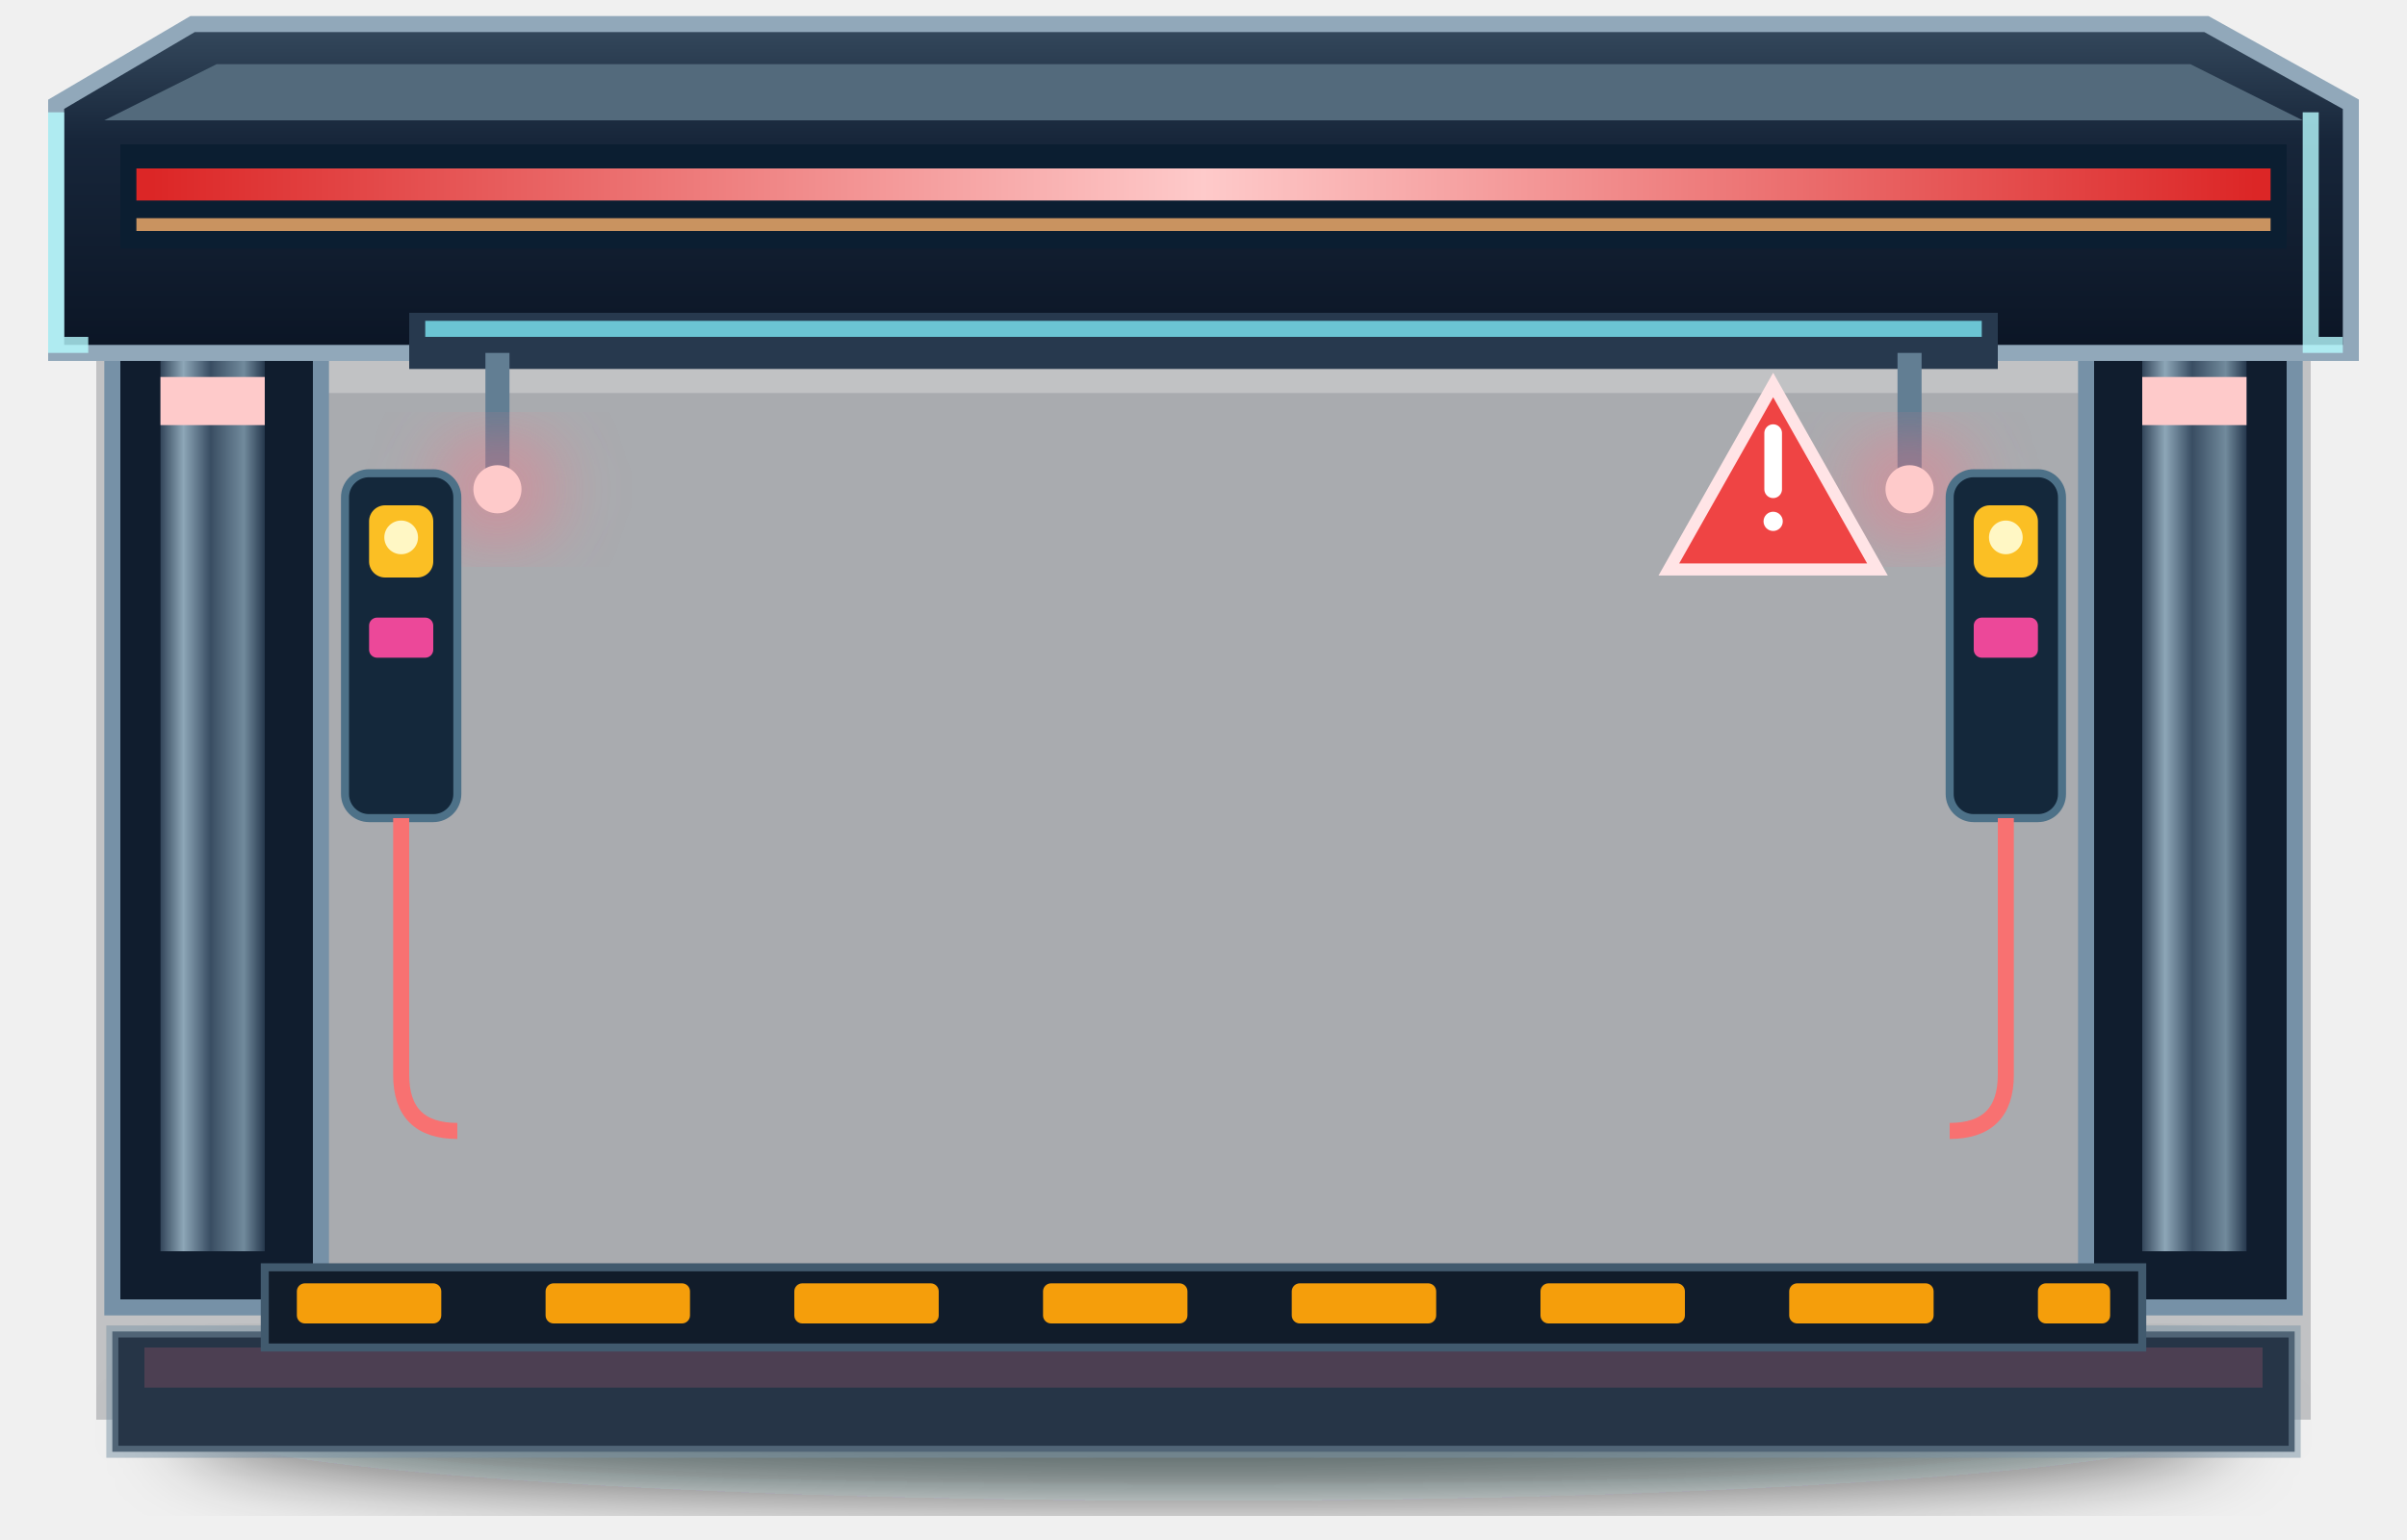
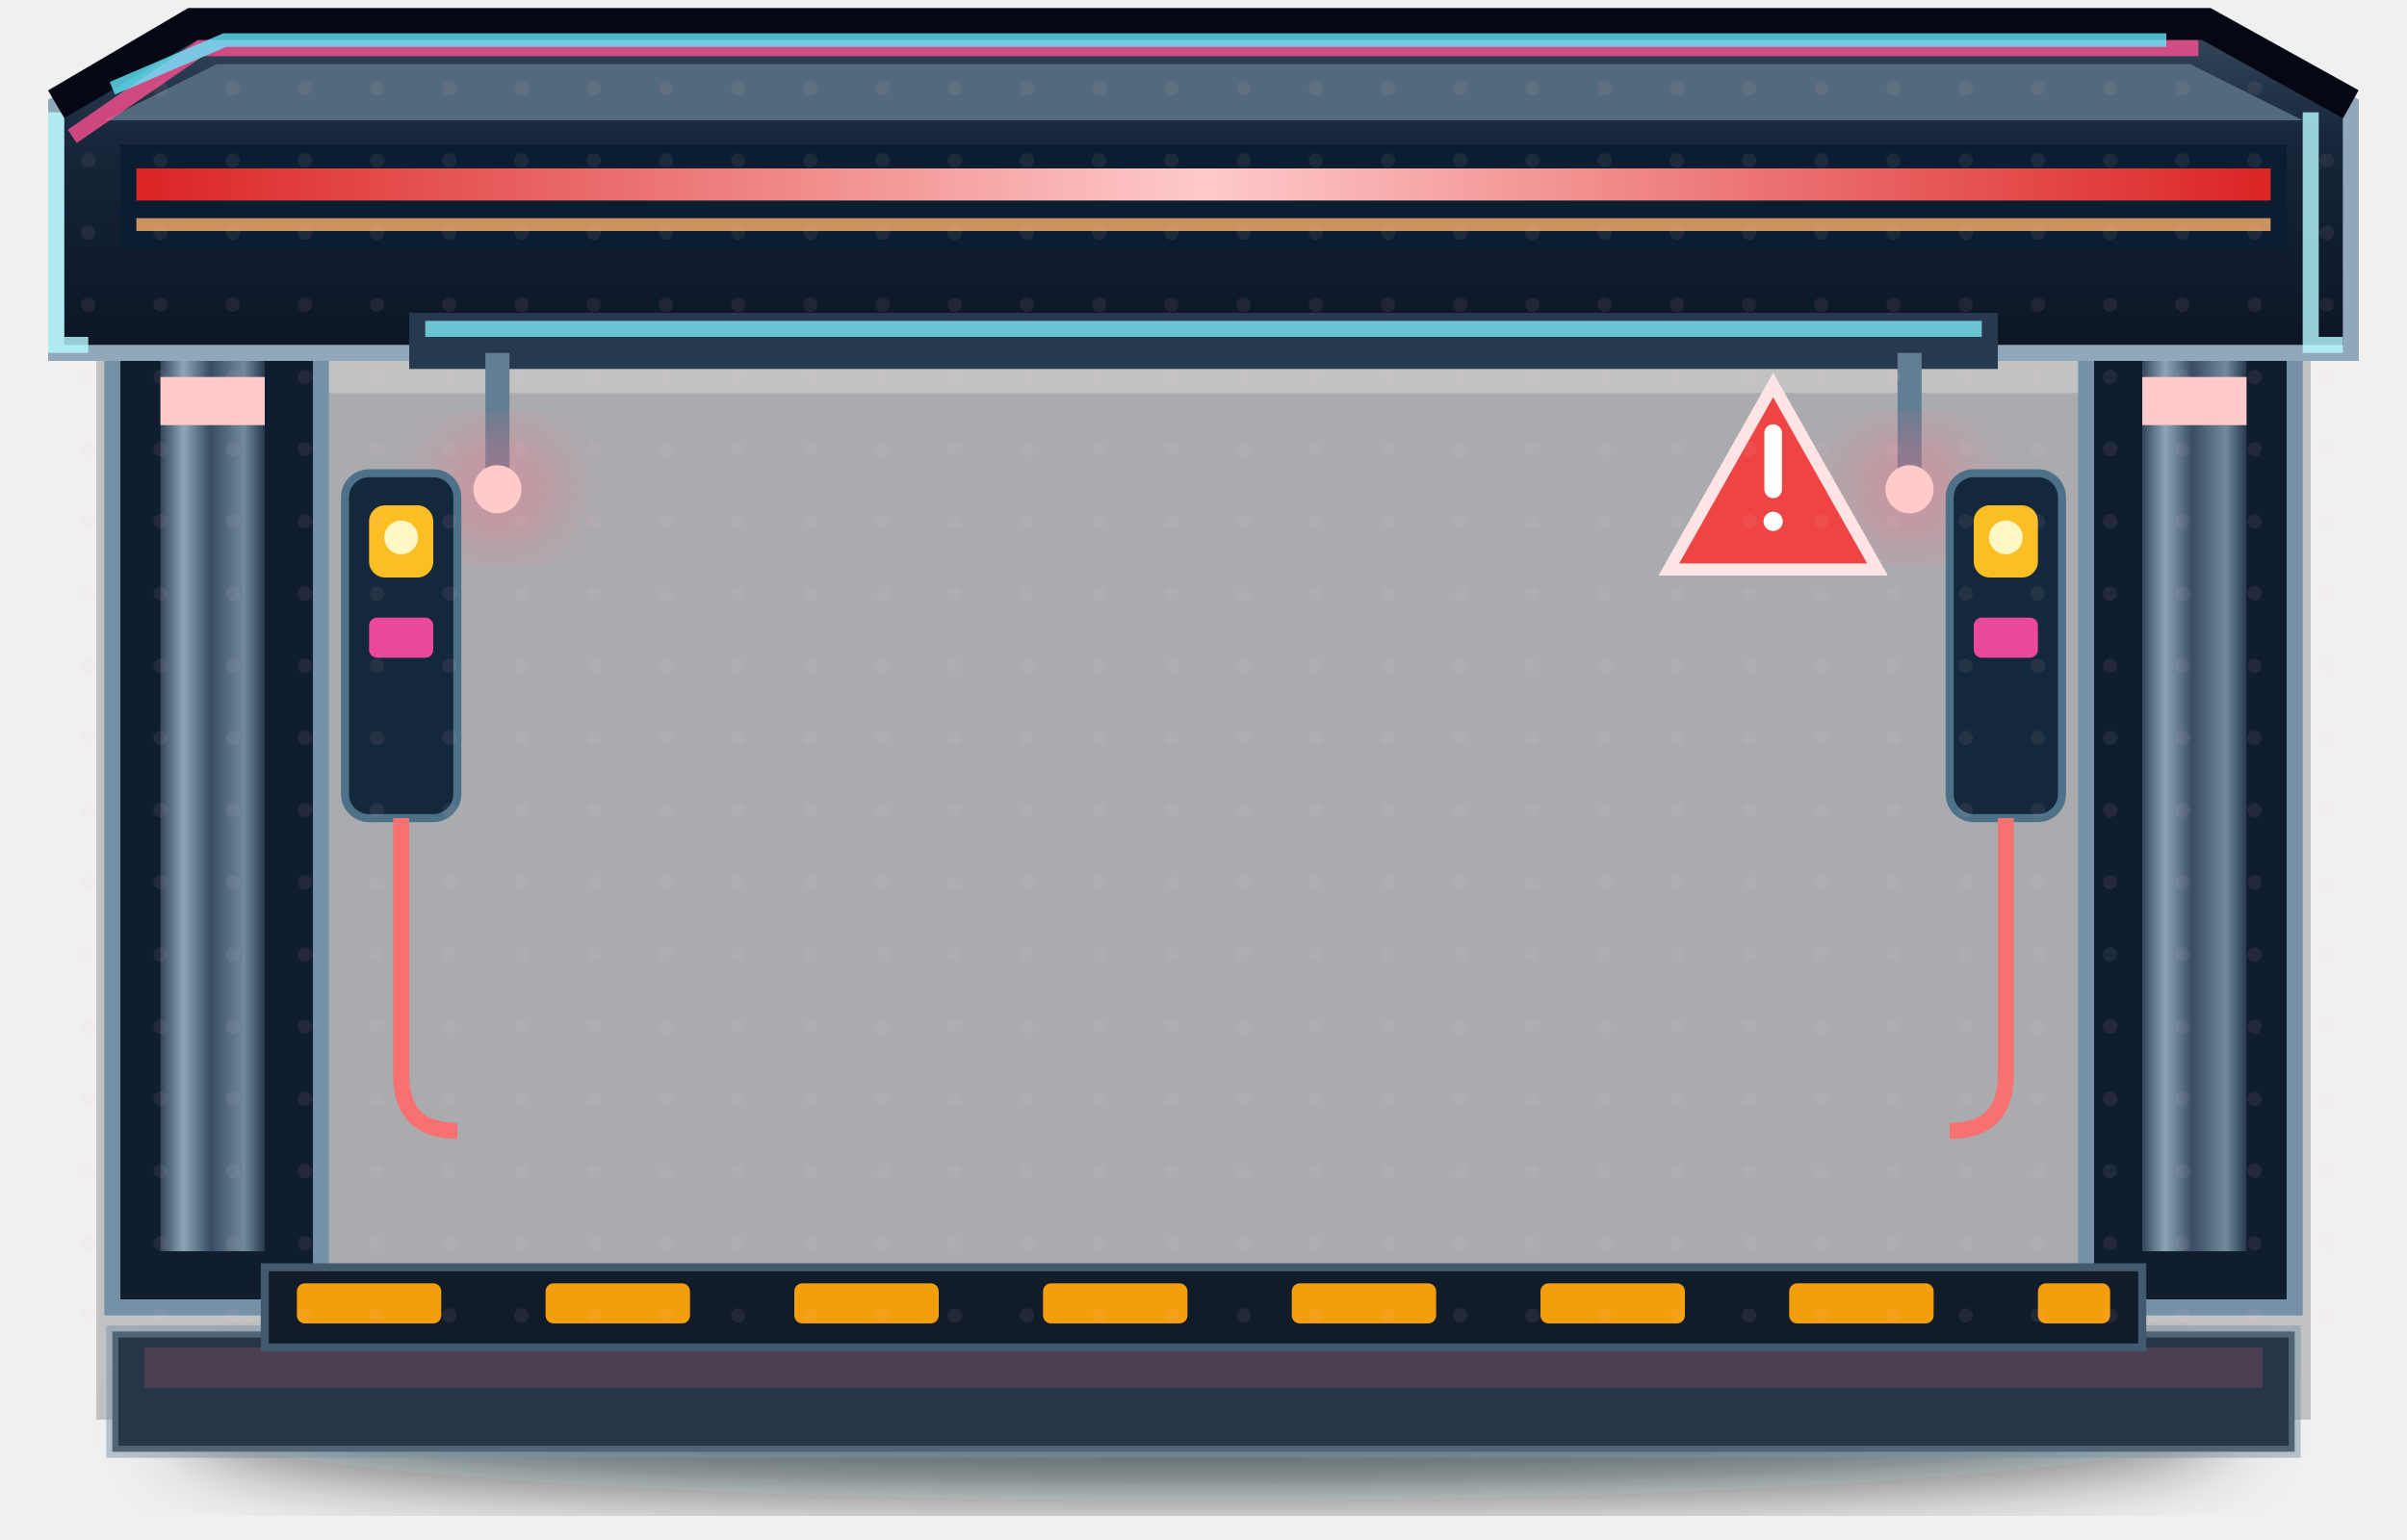
<svg xmlns="http://www.w3.org/2000/svg" width="300" height="192" viewBox="0 0 300 192">
  <defs>
    <linearGradient id="metal" x2="1" y2="0">
      <stop stop-color="#33465a" />
      <stop offset=".22" stop-color="#8da6b7" />
      <stop offset=".48" stop-color="#394d62" />
      <stop offset=".8" stop-color="#718a9c" />
      <stop offset="1" stop-color="#26384d" />
    </linearGradient>
    <linearGradient id="roof" x2="0" y2="1">
      <stop stop-color="#35495d" />
      <stop offset=".35" stop-color="#17263a" />
      <stop offset="1" stop-color="#0b1525" />
    </linearGradient>
    <linearGradient id="led" x2="1" y2="0">
      <stop stop-color="#dc2626" />
      <stop offset=".5" stop-color="#fecaca" />
      <stop offset="1" stop-color="#dc2626" />
    </linearGradient>
    <filter id="glow">
      <feGaussianBlur stdDeviation="4" />
    </filter>
    <filter id="shadow">
      <feGaussianBlur stdDeviation="5" />
    </filter>
+     <pattern id="bayDots" width="9" height="9" patternUnits="userSpaceOnUse">
+       <circle cx="2" cy="2" r=".9" fill="#ffb6d5" fill-opacity=".42" />
+     </pattern>
  </defs>
  <ellipse cx="150" cy="177" rx="128" ry="10" fill="#030813" fill-opacity=".65" filter="url(#shadow)" />
  <path d="M12 42H288V177H12Z" fill="#050b14" fill-opacity=".2" />
  <path d="M14 166H286V181H14Z" fill="#263547" stroke="#7a94a7" stroke-opacity=".5" stroke-width="1.5" />
  <path d="M18 168H282V173H18Z" fill="#fb7185" fill-opacity=".18" />
  <path d="M39 49H261V158H39Z" fill="#0b1421" fill-opacity=".13" />
  <path d="M14 38H40V163H14Z" fill="#101d2e" stroke="#7691a7" stroke-width="2" />
  <path d="M20 45H33V156H20Z" fill="url(#metal)" />
  <path d="M260 38H286V163H260Z" fill="#101d2e" stroke="#7691a7" stroke-width="2" />
  <path d="M267 45H280V156H267Z" fill="url(#metal)" />
  <path d="M20 47H33V53H20Z M267 47H280V53H267Z" fill="#fecaca" />
  <path d="M7 13 24 3H275L293 13V44H7Z" fill="url(#roof)" stroke="#91a8ba" stroke-width="2" />
  <path d="M13 15 27 8H273L287 15Z" fill="#536a7c" />
  <path d="M15 18H285V31H15Z" fill="#0b1e31" />
  <path d="M17 21H283V25H17Z" fill="url(#led)" />
  <path d="M17 28H283" stroke="#ffb36d" stroke-width="1.6" stroke-opacity=".78" />
  <path d="M51 39H249V46H51Z" fill="#27394e" />
  <path d="M53 40H247V42H53Z" fill="#7ce7f4" fill-opacity=".8" />
  <g stroke="#627e93" stroke-width="3">
    <path d="M62 44V63M238 44V63" />
  </g>
  <g fill="#fb7185" filter="url(#glow)" fill-opacity=".4">
    <circle cx="62" cy="61" r="8" />
    <circle cx="238" cy="61" r="8" />
  </g>
  <g fill="#fecaca">
    <circle cx="62" cy="61" r="3" />
    <circle cx="238" cy="61" r="3" />
  </g>
  <rect x="43" y="59" width="14" height="43" rx="3" fill="#14283b" stroke="#4d7188" />
  <rect x="46" y="63" width="8" height="9" rx="2" fill="#fbbf24" />
  <circle cx="50" cy="67" r="2.1" fill="#fff7c4" />
  <rect x="46" y="77" width="8" height="5" rx="1" fill="#ec4899" />
  <path d="M50 102v32q0 7 7 7" stroke="#f87171" stroke-width="2" fill="none" />
  <rect x="243" y="59" width="14" height="43" rx="3" fill="#14283b" stroke="#4d7188" />
  <rect x="246" y="63" width="8" height="9" rx="2" fill="#fbbf24" />
  <circle cx="250" cy="67" r="2.1" fill="#fff7c4" />
  <rect x="246" y="77" width="8" height="5" rx="1" fill="#ec4899" />
  <path d="M250 102v32q0 7 -7 7" stroke="#f87171" stroke-width="2" fill="none" />
  <path d="M33 158H267V168H33Z" fill="#111c2a" stroke="#415a6e" />
  <g fill="#f59e0b">
    <rect x="37" y="160" width="18" height="5" rx="1" />
    <rect x="68" y="160" width="18" height="5" rx="1" />
    <rect x="99" y="160" width="18" height="5" rx="1" />
    <rect x="130" y="160" width="18" height="5" rx="1" />
    <rect x="161" y="160" width="18" height="5" rx="1" />
    <rect x="192" y="160" width="18" height="5" rx="1" />
    <rect x="223" y="160" width="18" height="5" rx="1" />
    <rect x="254" y="160" width="9" height="5" rx="1" />
  </g>
  <path d="M11 43H7V14M292 43h-4V14" stroke="#b6fbff" stroke-width="2" stroke-opacity=".8" fill="none" />
  <g transform="translate(221 48)">
    <path d="M0 0 13 23H-13Z" fill="#ef4444" stroke="#ffe4e6" stroke-width="1.5" />
    <path d="M0 6v7" stroke="#fff" stroke-width="2.2" stroke-linecap="round" />
    <circle cy="17" r="1.2" fill="#fff" />
  </g>
+   <path d="M7 13 24 3H275L293 13V168H7Z" fill="url(#bayDots)" opacity=".18" />
+   <path d="M7 13 24 3H275L293 13" fill="none" stroke="#050713" stroke-width="4" />
+   <path d="M9 17 25 6H274" fill="none" stroke="#ff4f91" stroke-width="2" opacity=".78" />
+   <path d="M14 11 28 5H270" fill="none" stroke="#63eaff" stroke-width="1.7" opacity=".78" />
</svg>
